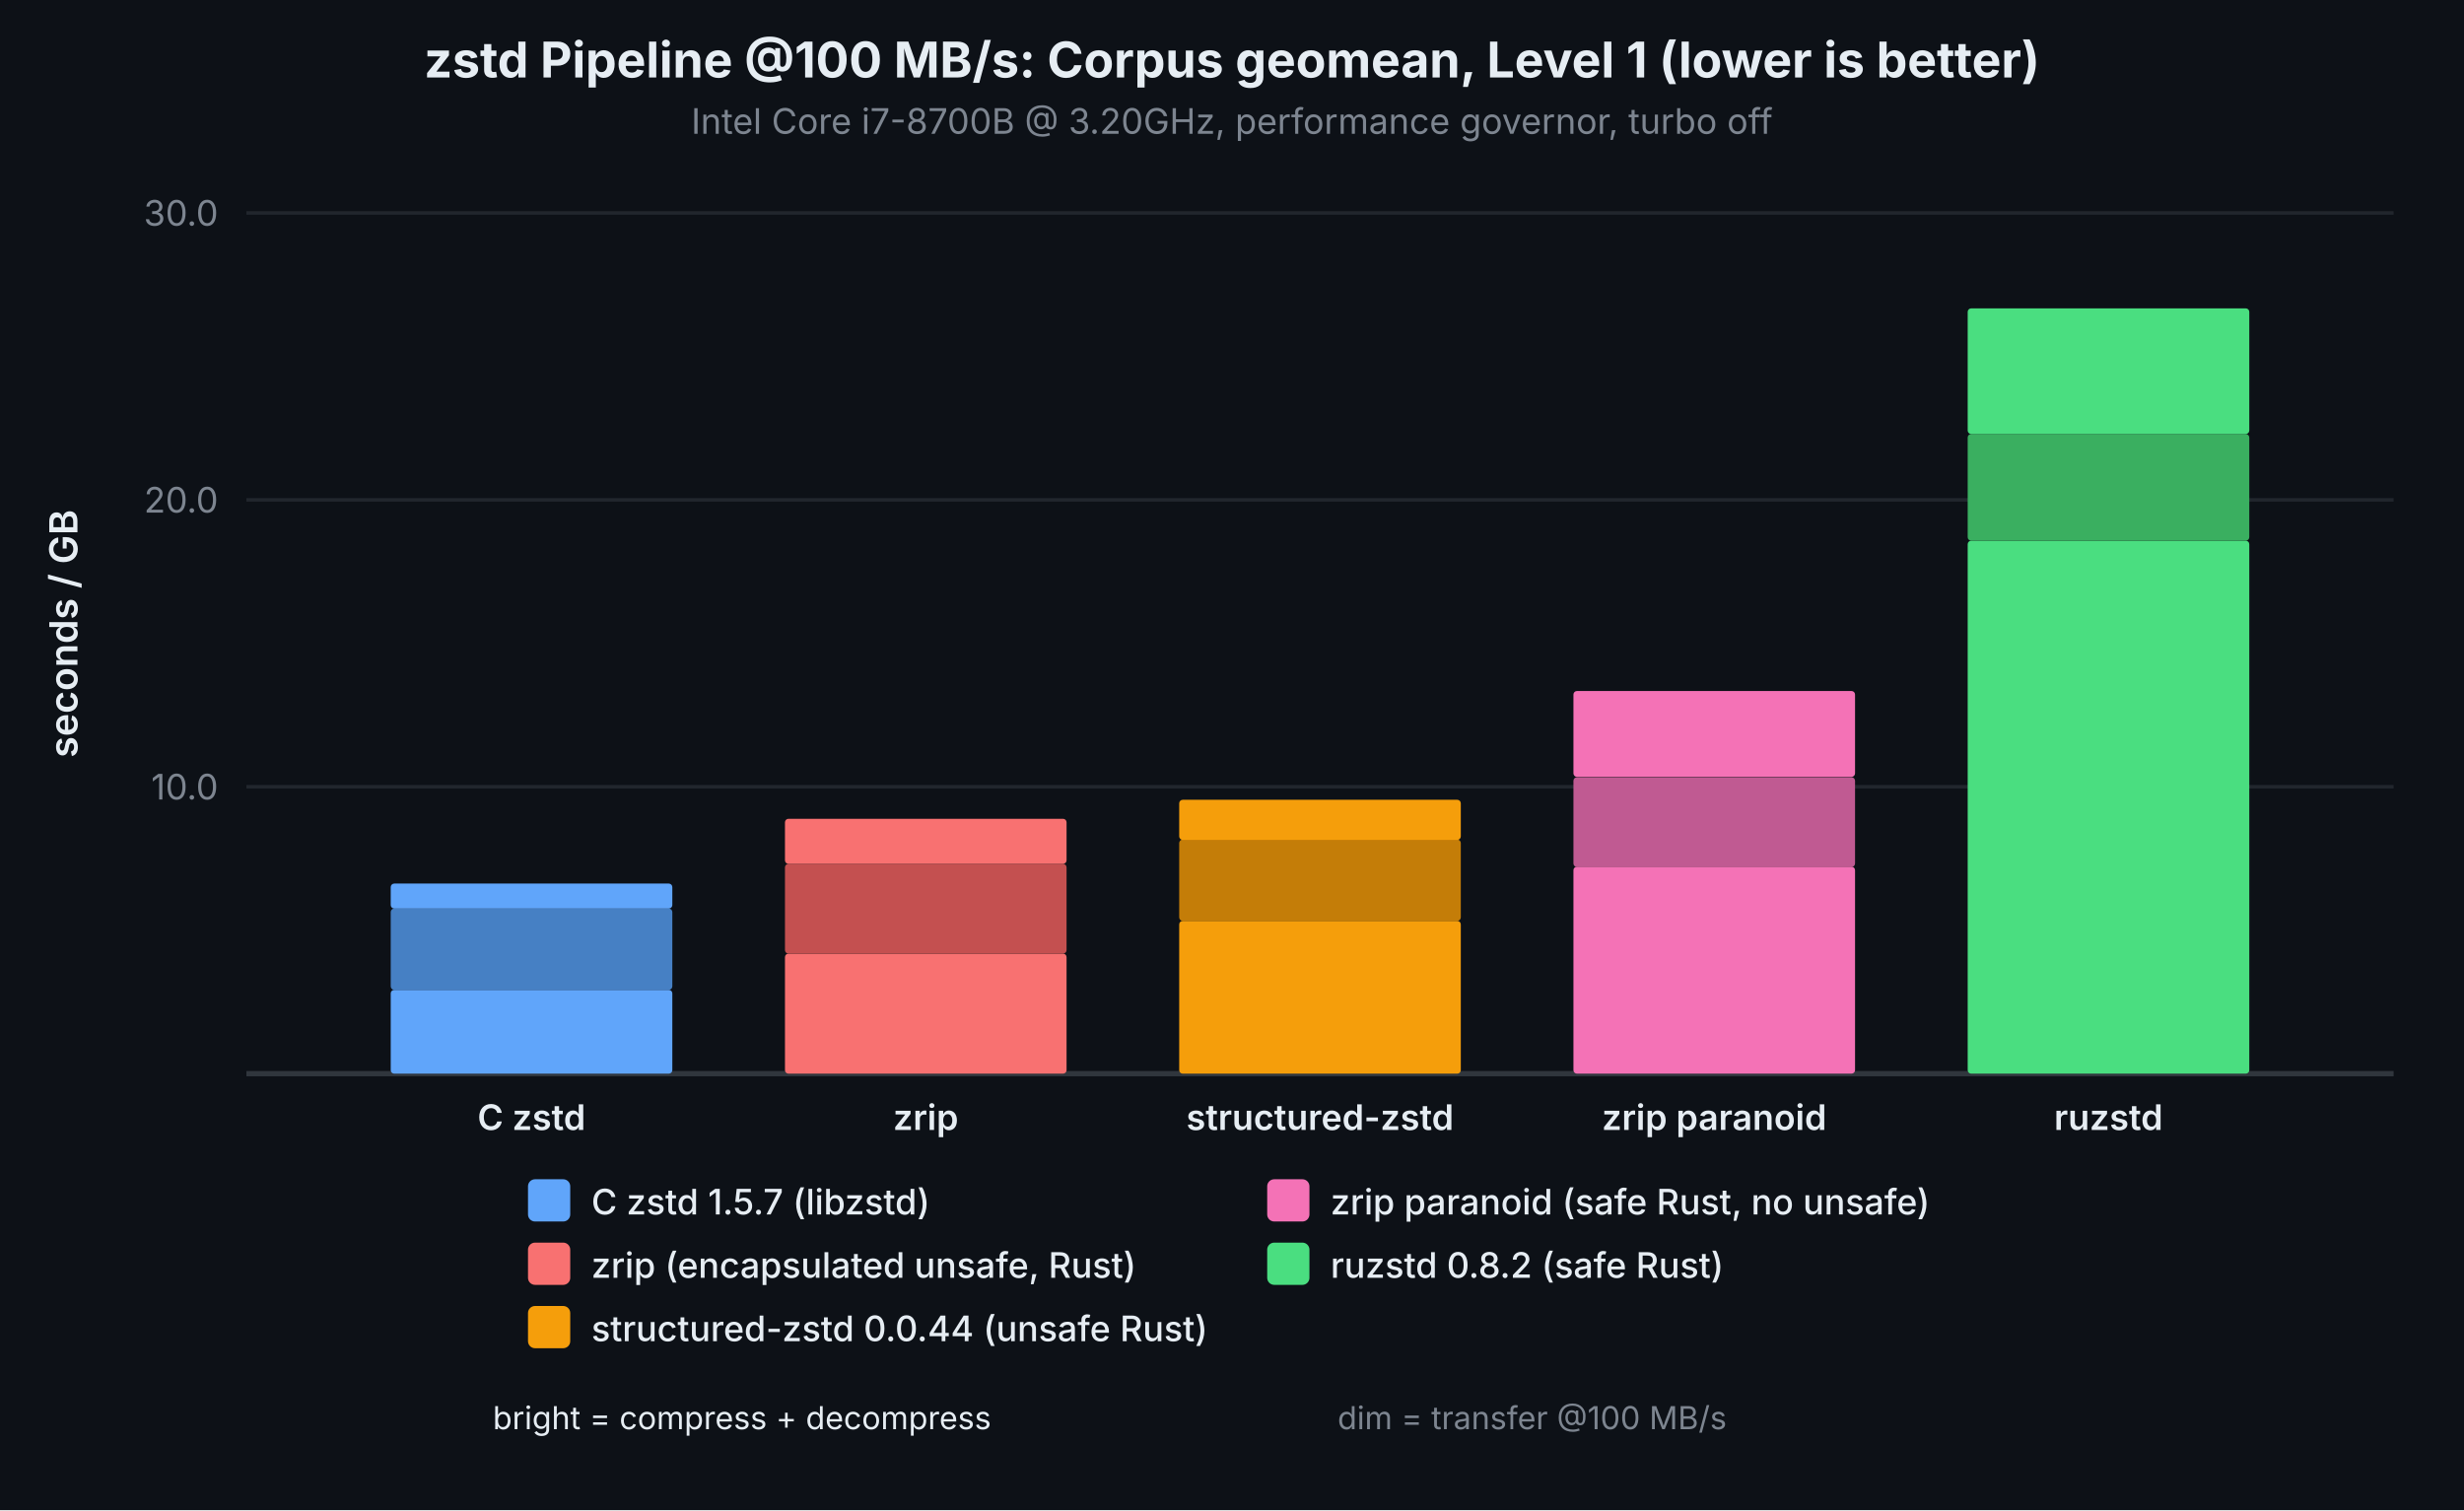
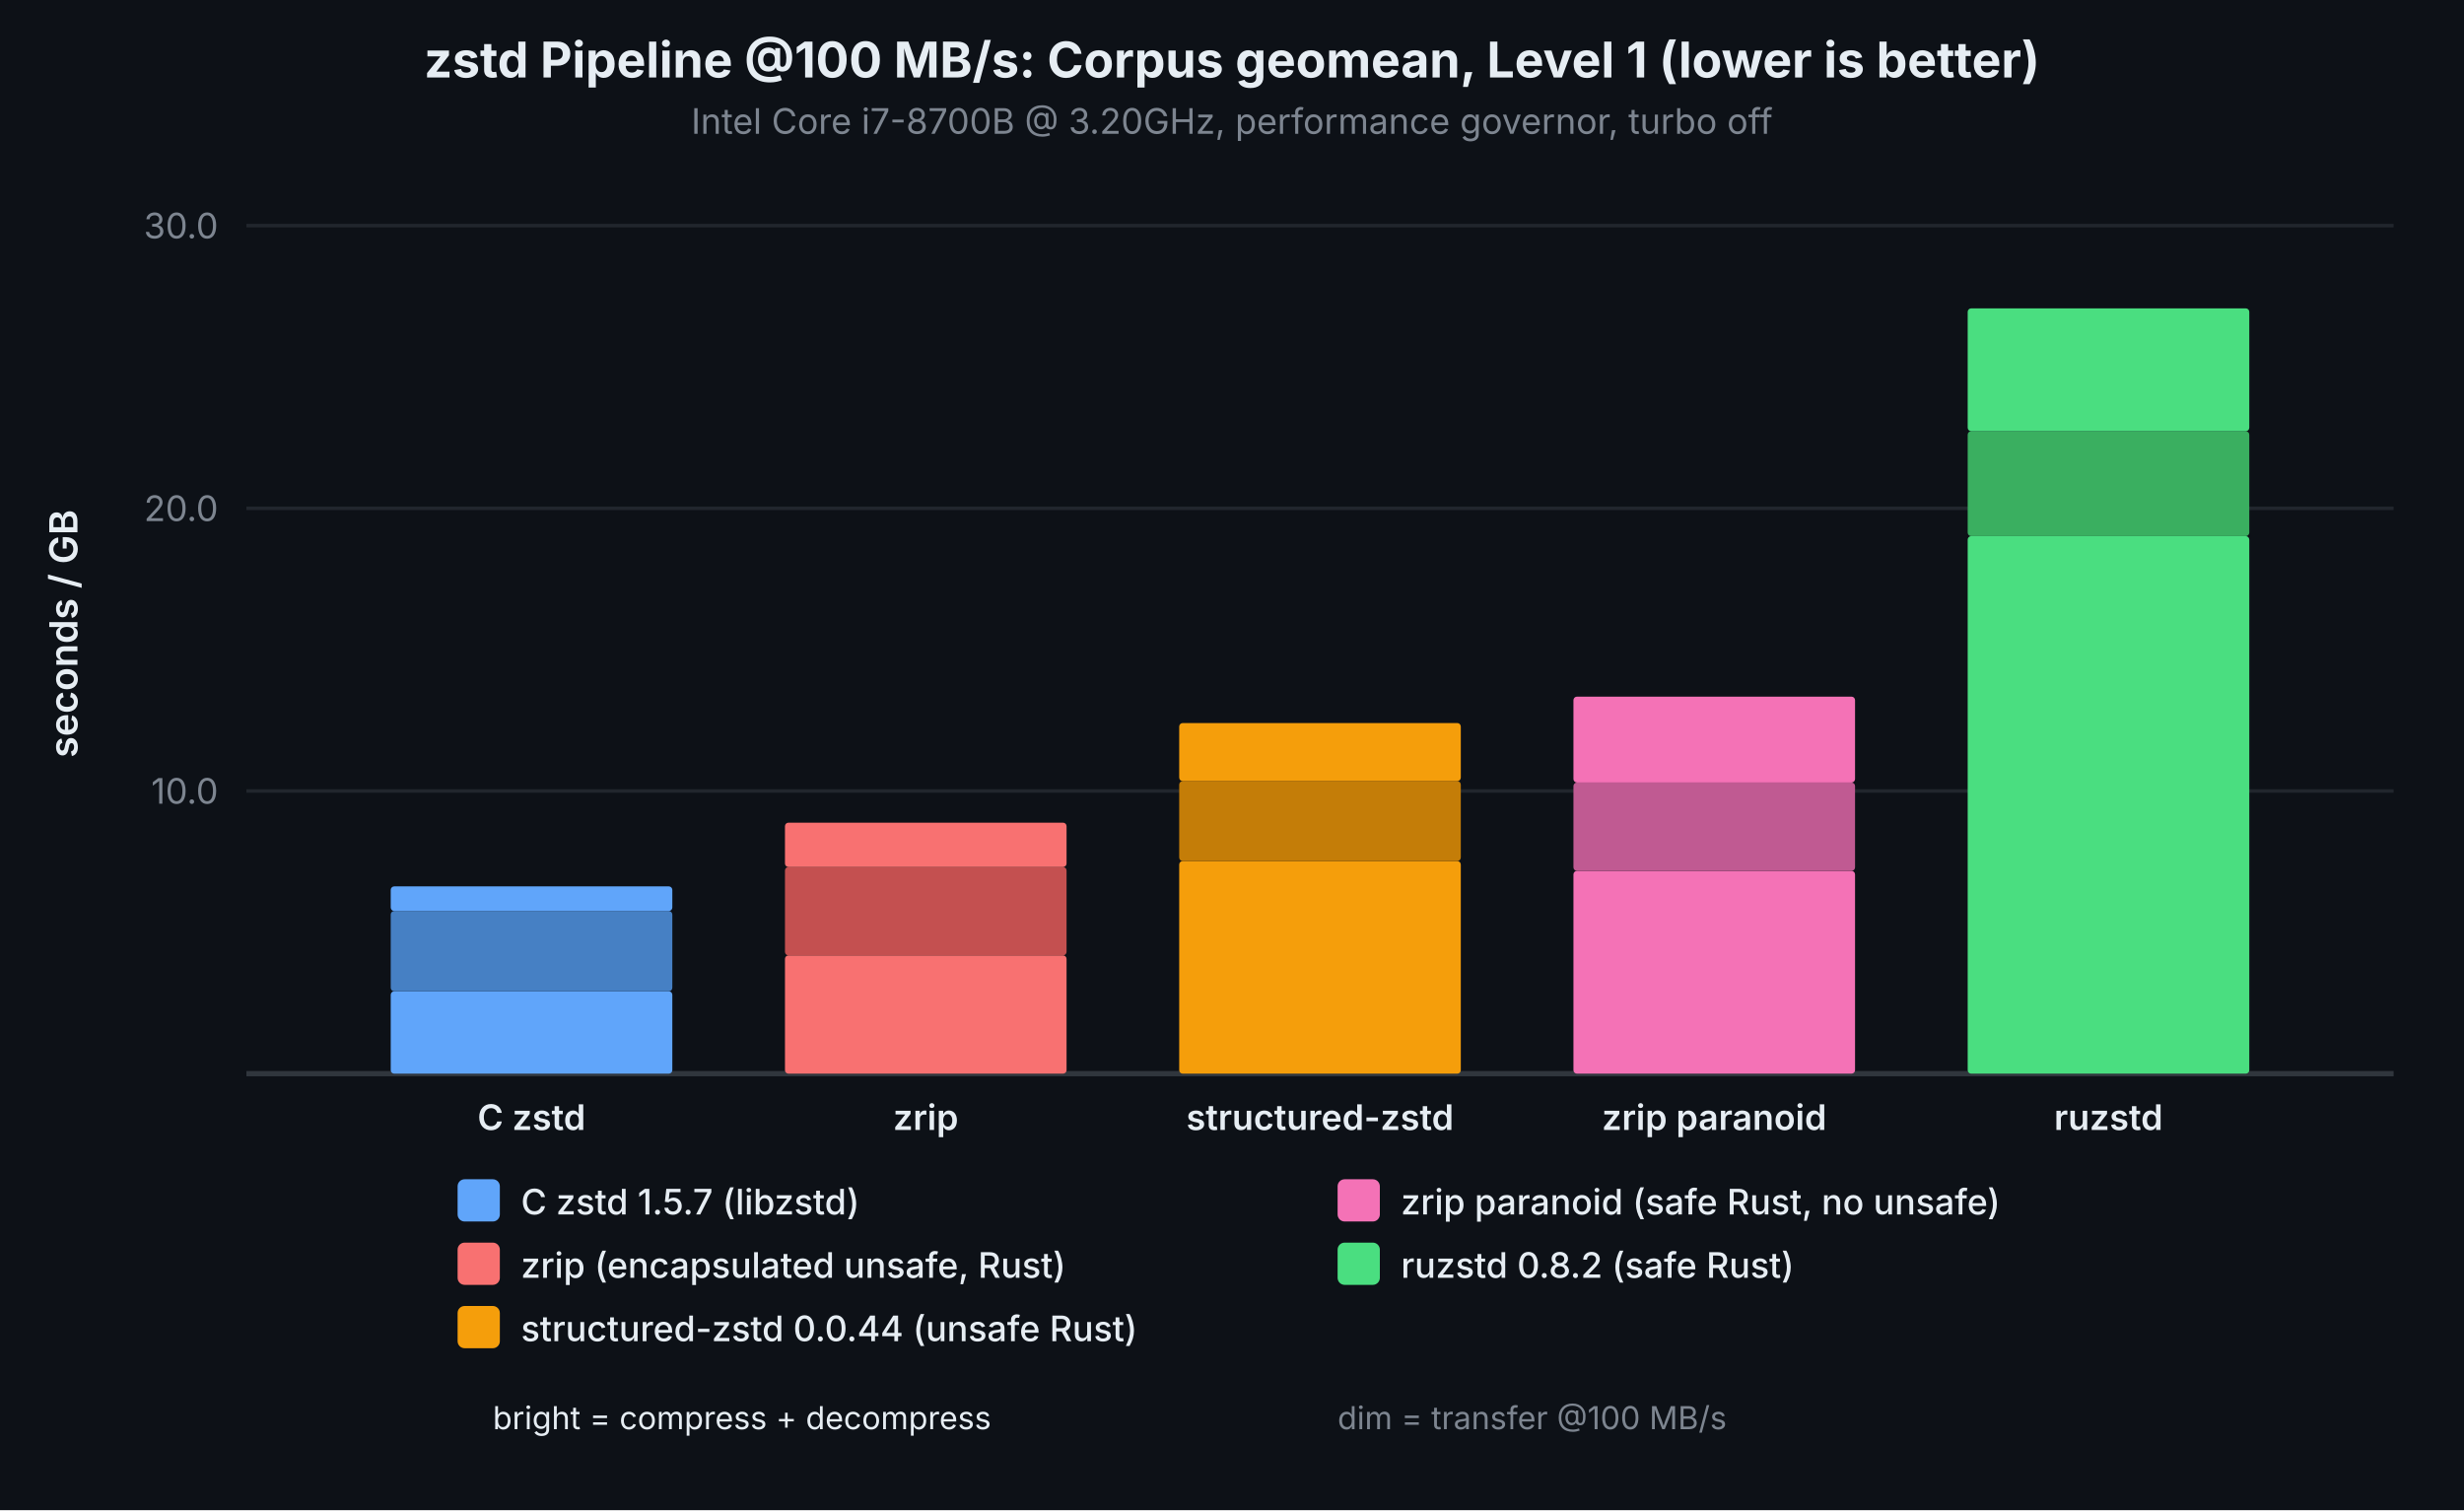
<svg xmlns="http://www.w3.org/2000/svg" viewBox="0 0 700 429" font-family="system-ui, -apple-system, sans-serif">
  <rect width="700" height="429" fill="#0d1117" />
  <text x="350.0" y="22" text-anchor="middle" fill="#e6edf3" font-size="14" font-weight="700">zstd Pipeline @100 MB/s: Corpus geomean, Level 1 (lower is better)</text>
  <text x="350.0" y="38" text-anchor="middle" fill="#7d8590" font-size="10">Intel Core i7-8700B @ 3.20GHz, performance governor, turbo off</text>
  <text x="22" y="180.0" text-anchor="middle" fill="#e6edf3" font-size="11" font-weight="600" transform="rotate(-90,22,180.0)">seconds / GB</text>
-   <line x1="70" y1="223.5" x2="680" y2="223.5" stroke="#21262d" stroke-width="1" />
-   <text x="62" y="223.5" text-anchor="end" dominant-baseline="middle" fill="#7d8590" font-size="10">10.0</text>
-   <line x1="70" y1="142.0" x2="680" y2="142.0" stroke="#21262d" stroke-width="1" />
-   <text x="62" y="142.0" text-anchor="end" dominant-baseline="middle" fill="#7d8590" font-size="10">20.0</text>
-   <line x1="70" y1="60.5" x2="680" y2="60.5" stroke="#21262d" stroke-width="1" />
-   <text x="62" y="60.5" text-anchor="end" dominant-baseline="middle" fill="#7d8590" font-size="10">30.0</text>
+   <line x1="70" y1="224.7" x2="680" y2="224.7" stroke="#21262d" stroke-width="1" />
+   <text x="62" y="224.7" text-anchor="end" dominant-baseline="middle" fill="#7d8590" font-size="10">10.0</text>
+   <line x1="70" y1="144.4" x2="680" y2="144.4" stroke="#21262d" stroke-width="1" />
+   <text x="62" y="144.4" text-anchor="end" dominant-baseline="middle" fill="#7d8590" font-size="10">20.0</text>
+   <line x1="70" y1="64.1" x2="680" y2="64.1" stroke="#21262d" stroke-width="1" />
+   <text x="62" y="64.1" text-anchor="end" dominant-baseline="middle" fill="#7d8590" font-size="10">30.0</text>
  <line x1="70" y1="305" x2="680" y2="305" stroke="#30363d" stroke-width="1.5" />
-   <rect x="111.0" y="281.2" width="80.0" height="23.8" fill="#60a5fa" rx="1" />
-   <rect x="111.0" y="258.1" width="80.0" height="23.1" fill="#4680c4" rx="1" />
-   <rect x="111.0" y="251.0" width="80.0" height="7.1" fill="#60a5fa" rx="1" />
+   <rect x="111.0" y="281.6" width="80.0" height="23.4" fill="#60a5fa" rx="1" />
+   <rect x="111.0" y="258.8" width="80.0" height="22.8" fill="#4680c4" rx="1" />
+   <rect x="111.0" y="251.8" width="80.0" height="7.0" fill="#60a5fa" rx="1" />
  <text x="151.0" y="321" text-anchor="middle" fill="#e6edf3" font-size="10" font-weight="600">C zstd</text>
-   <rect x="223.0" y="270.9" width="80.0" height="34.1" fill="#f87171" rx="1" />
-   <rect x="223.0" y="245.4" width="80.0" height="25.5" fill="#c45050" rx="1" />
-   <rect x="223.0" y="232.6" width="80.0" height="12.8" fill="#f87171" rx="1" />
+   <rect x="223.0" y="271.4" width="80.0" height="33.6" fill="#f87171" rx="1" />
+   <rect x="223.0" y="246.3" width="80.0" height="25.1" fill="#c45050" rx="1" />
+   <rect x="223.0" y="233.7" width="80.0" height="12.6" fill="#f87171" rx="1" />
  <text x="263.0" y="321" text-anchor="middle" fill="#e6edf3" font-size="10" font-weight="600">zrip</text>
-   <rect x="335.0" y="261.6" width="80.0" height="43.4" fill="#f59e0b" rx="1" />
-   <rect x="335.0" y="238.5" width="80.0" height="23.1" fill="#c47d08" rx="1" />
-   <rect x="335.0" y="227.2" width="80.0" height="11.4" fill="#f59e0b" rx="1" />
+   <rect x="335.0" y="244.6" width="80.0" height="60.4" fill="#f59e0b" rx="1" />
+   <rect x="335.0" y="221.9" width="80.0" height="22.7" fill="#c47d08" rx="1" />
+   <rect x="335.0" y="205.4" width="80.0" height="16.5" fill="#f59e0b" rx="1" />
  <text x="375.0" y="321" text-anchor="middle" fill="#e6edf3" font-size="10" font-weight="600">structured-zstd</text>
-   <rect x="447.0" y="246.2" width="80.0" height="58.8" fill="#f472b6" rx="1" />
-   <rect x="447.0" y="220.8" width="80.0" height="25.5" fill="#c05a92" rx="1" />
-   <rect x="447.0" y="196.3" width="80.0" height="24.4" fill="#f472b6" rx="1" />
+   <rect x="447.0" y="247.4" width="80.0" height="57.6" fill="#f472b6" rx="1" />
+   <rect x="447.0" y="222.3" width="80.0" height="25.1" fill="#c05a92" rx="1" />
+   <rect x="447.0" y="197.9" width="80.0" height="24.4" fill="#f472b6" rx="1" />
  <text x="487.0" y="321" text-anchor="middle" fill="#e6edf3" font-size="10" font-weight="600">zrip paranoid</text>
-   <rect x="559.0" y="153.6" width="80.0" height="151.4" fill="#4ade80" rx="1" />
-   <rect x="559.0" y="123.3" width="80.0" height="30.3" fill="#3aaf60" rx="1" />
-   <rect x="559.0" y="87.6" width="80.0" height="35.7" fill="#4ade80" rx="1" />
+   <rect x="559.0" y="152.3" width="80.0" height="152.7" fill="#4ade80" rx="1" />
+   <rect x="559.0" y="122.5" width="80.0" height="29.8" fill="#3aaf60" rx="1" />
+   <rect x="559.0" y="87.6" width="80.0" height="34.9" fill="#4ade80" rx="1" />
  <text x="599.0" y="321" text-anchor="middle" fill="#e6edf3" font-size="10" font-weight="600">ruzstd</text>
-   <rect x="150" y="335" width="12" height="12" fill="#60a5fa" rx="2" />
-   <text x="168" y="345" fill="#e6edf3" font-size="10" font-weight="500">C zstd 1.5.7 (libzstd)</text>
-   <rect x="150" y="353" width="12" height="12" fill="#f87171" rx="2" />
-   <text x="168" y="363" fill="#e6edf3" font-size="10" font-weight="500">zrip (encapsulated unsafe, Rust)</text>
-   <rect x="150" y="371" width="12" height="12" fill="#f59e0b" rx="2" />
-   <text x="168" y="381" fill="#e6edf3" font-size="10" font-weight="500">structured-zstd 0.0.44 (unsafe Rust)</text>
-   <rect x="360" y="335" width="12" height="12" fill="#f472b6" rx="2" />
-   <text x="378" y="345" fill="#e6edf3" font-size="10" font-weight="500">zrip paranoid (safe Rust, no unsafe)</text>
-   <rect x="360" y="353" width="12" height="12" fill="#4ade80" rx="2" />
-   <text x="378" y="363" fill="#e6edf3" font-size="10" font-weight="500">ruzstd 0.8.2 (safe Rust)</text>
+   <rect x="130" y="335" width="12" height="12" fill="#60a5fa" rx="2" />
+   <text x="148" y="345" fill="#e6edf3" font-size="10" font-weight="500">C zstd 1.5.7 (libzstd)</text>
+   <rect x="130" y="353" width="12" height="12" fill="#f87171" rx="2" />
+   <text x="148" y="363" fill="#e6edf3" font-size="10" font-weight="500">zrip (encapsulated unsafe, Rust)</text>
+   <rect x="130" y="371" width="12" height="12" fill="#f59e0b" rx="2" />
+   <text x="148" y="381" fill="#e6edf3" font-size="10" font-weight="500">structured-zstd 0.0.44 (unsafe Rust)</text>
+   <rect x="380" y="335" width="12" height="12" fill="#f472b6" rx="2" />
+   <text x="398" y="345" fill="#e6edf3" font-size="10" font-weight="500">zrip paranoid (safe Rust, no unsafe)</text>
+   <rect x="380" y="353" width="12" height="12" fill="#4ade80" rx="2" />
+   <text x="398" y="363" fill="#e6edf3" font-size="10" font-weight="500">ruzstd 0.8.2 (safe Rust)</text>
  <text x="140" y="406" fill="#e6edf3" font-size="9">bright = compress + decompress</text>
  <text x="380" y="406" fill="#7d8590" font-size="9">dim = transfer @100 MB/s</text>
</svg>
